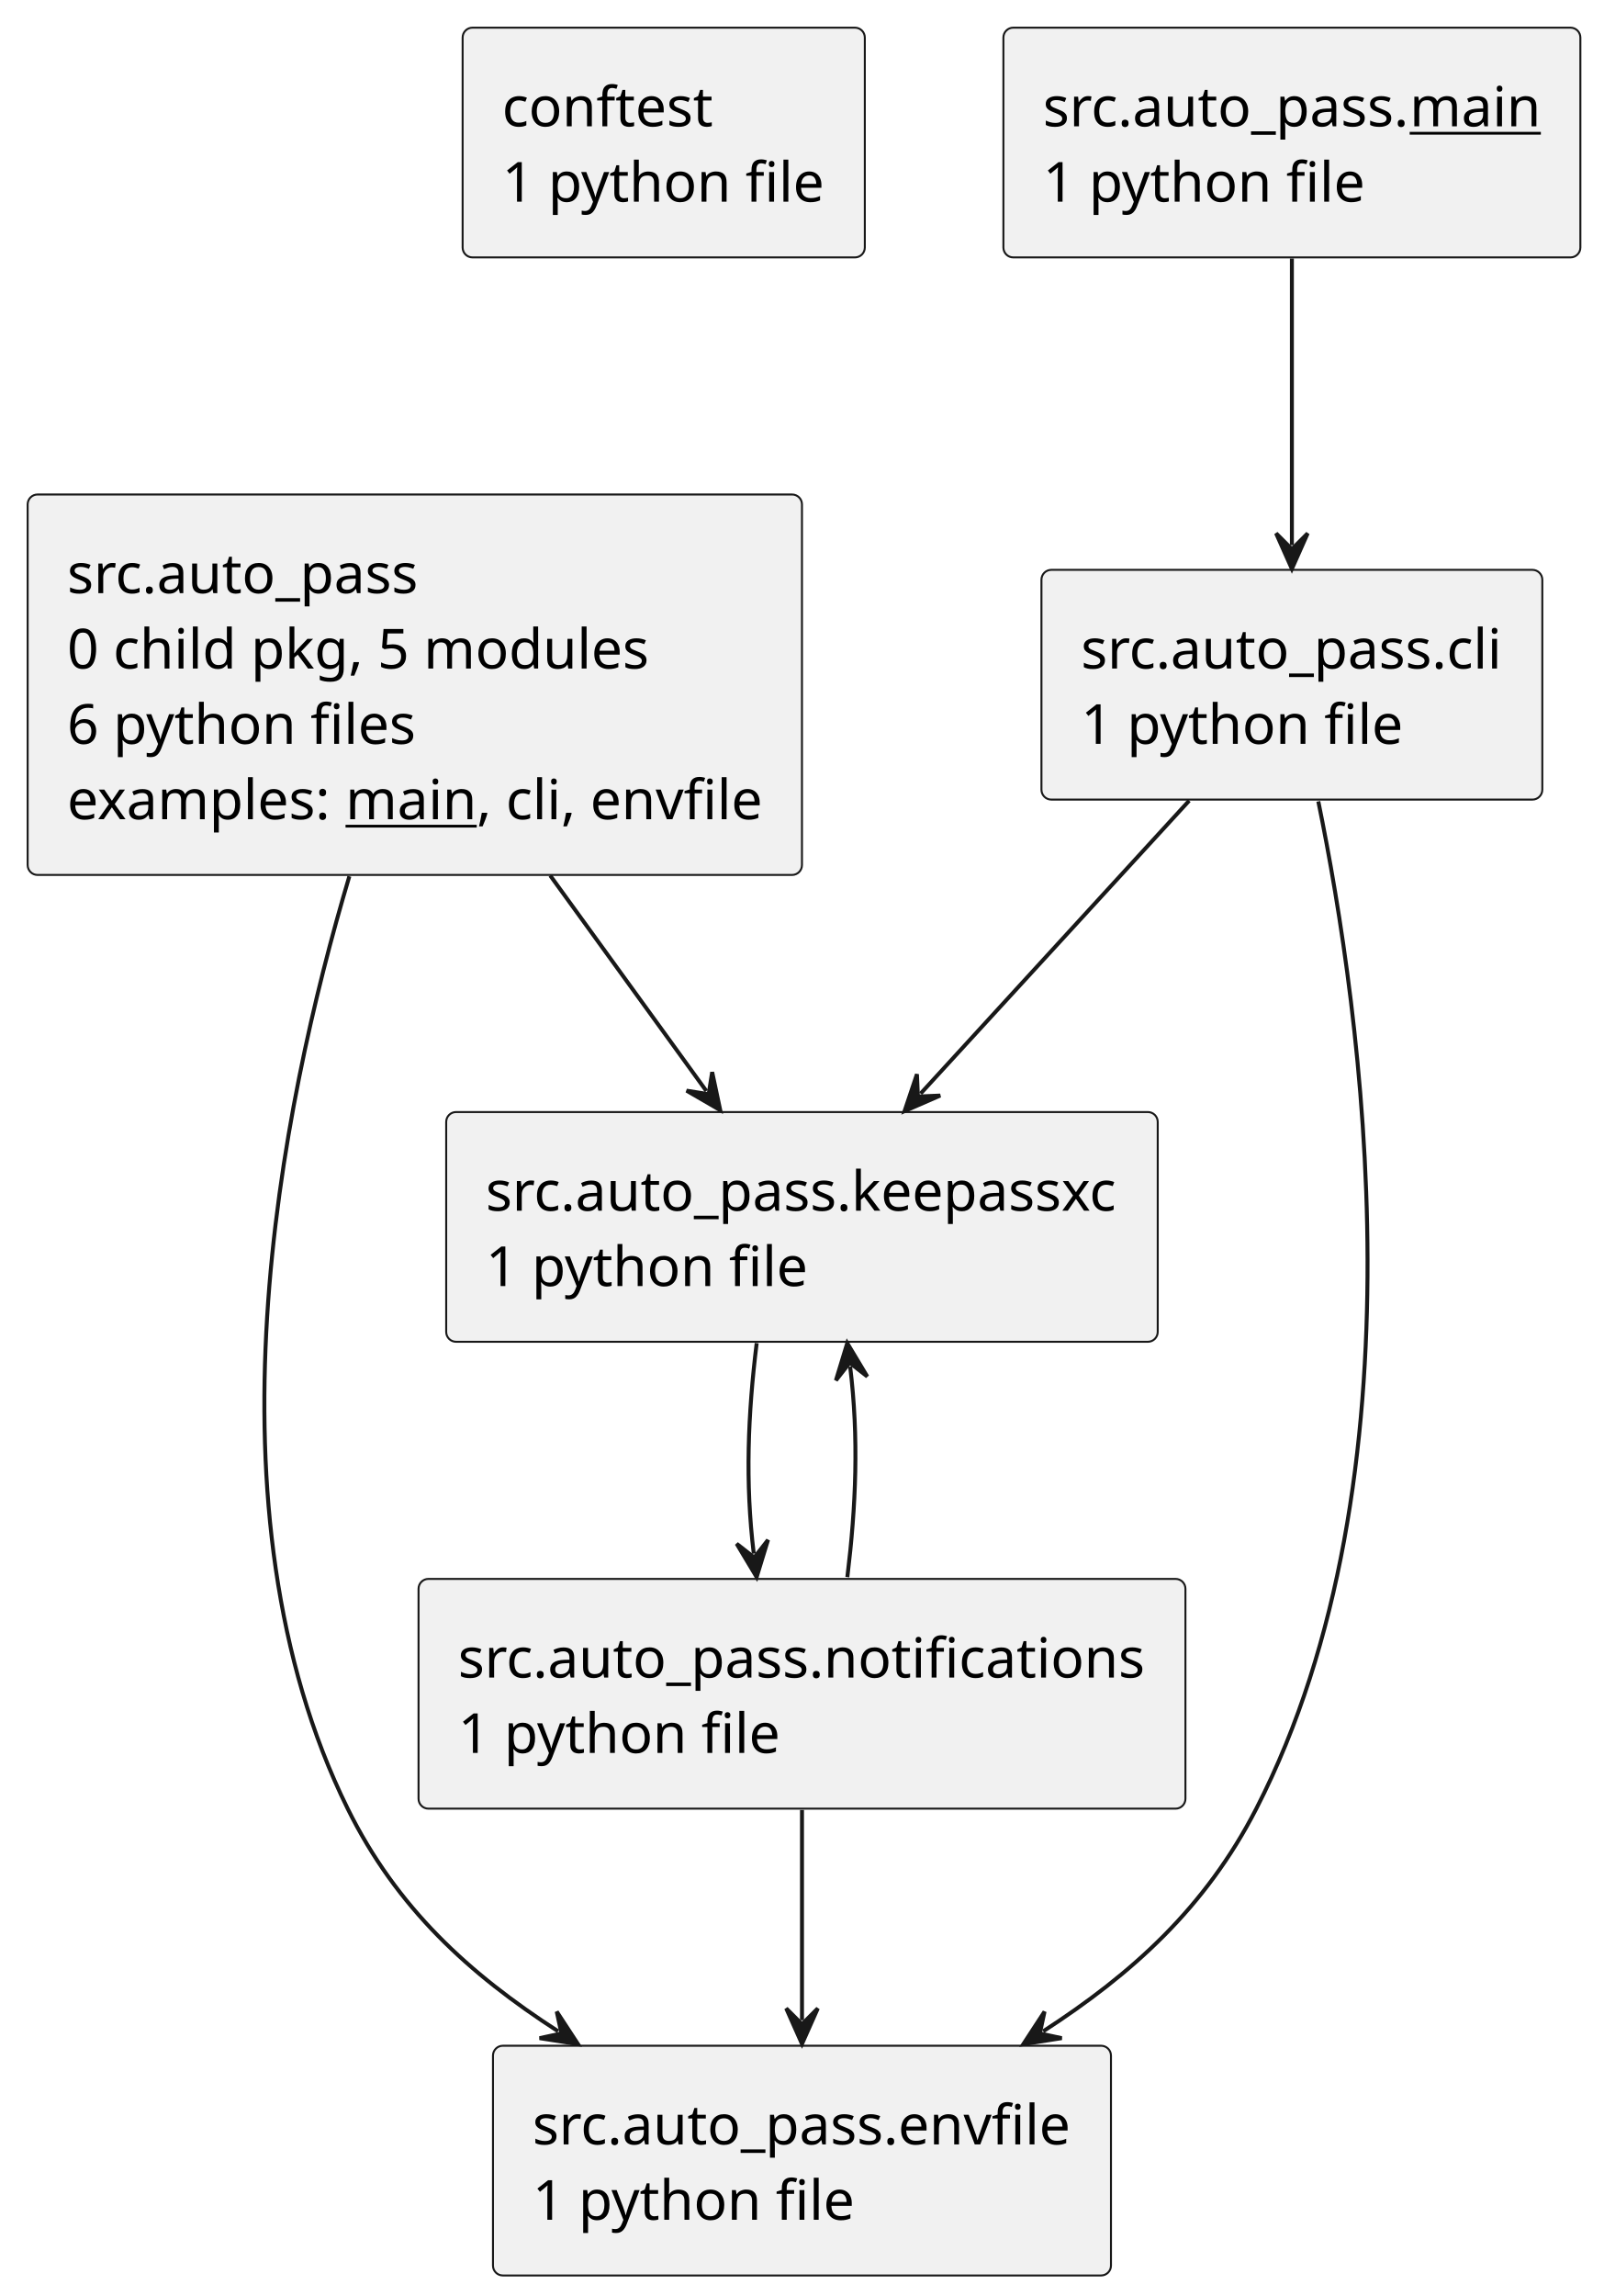
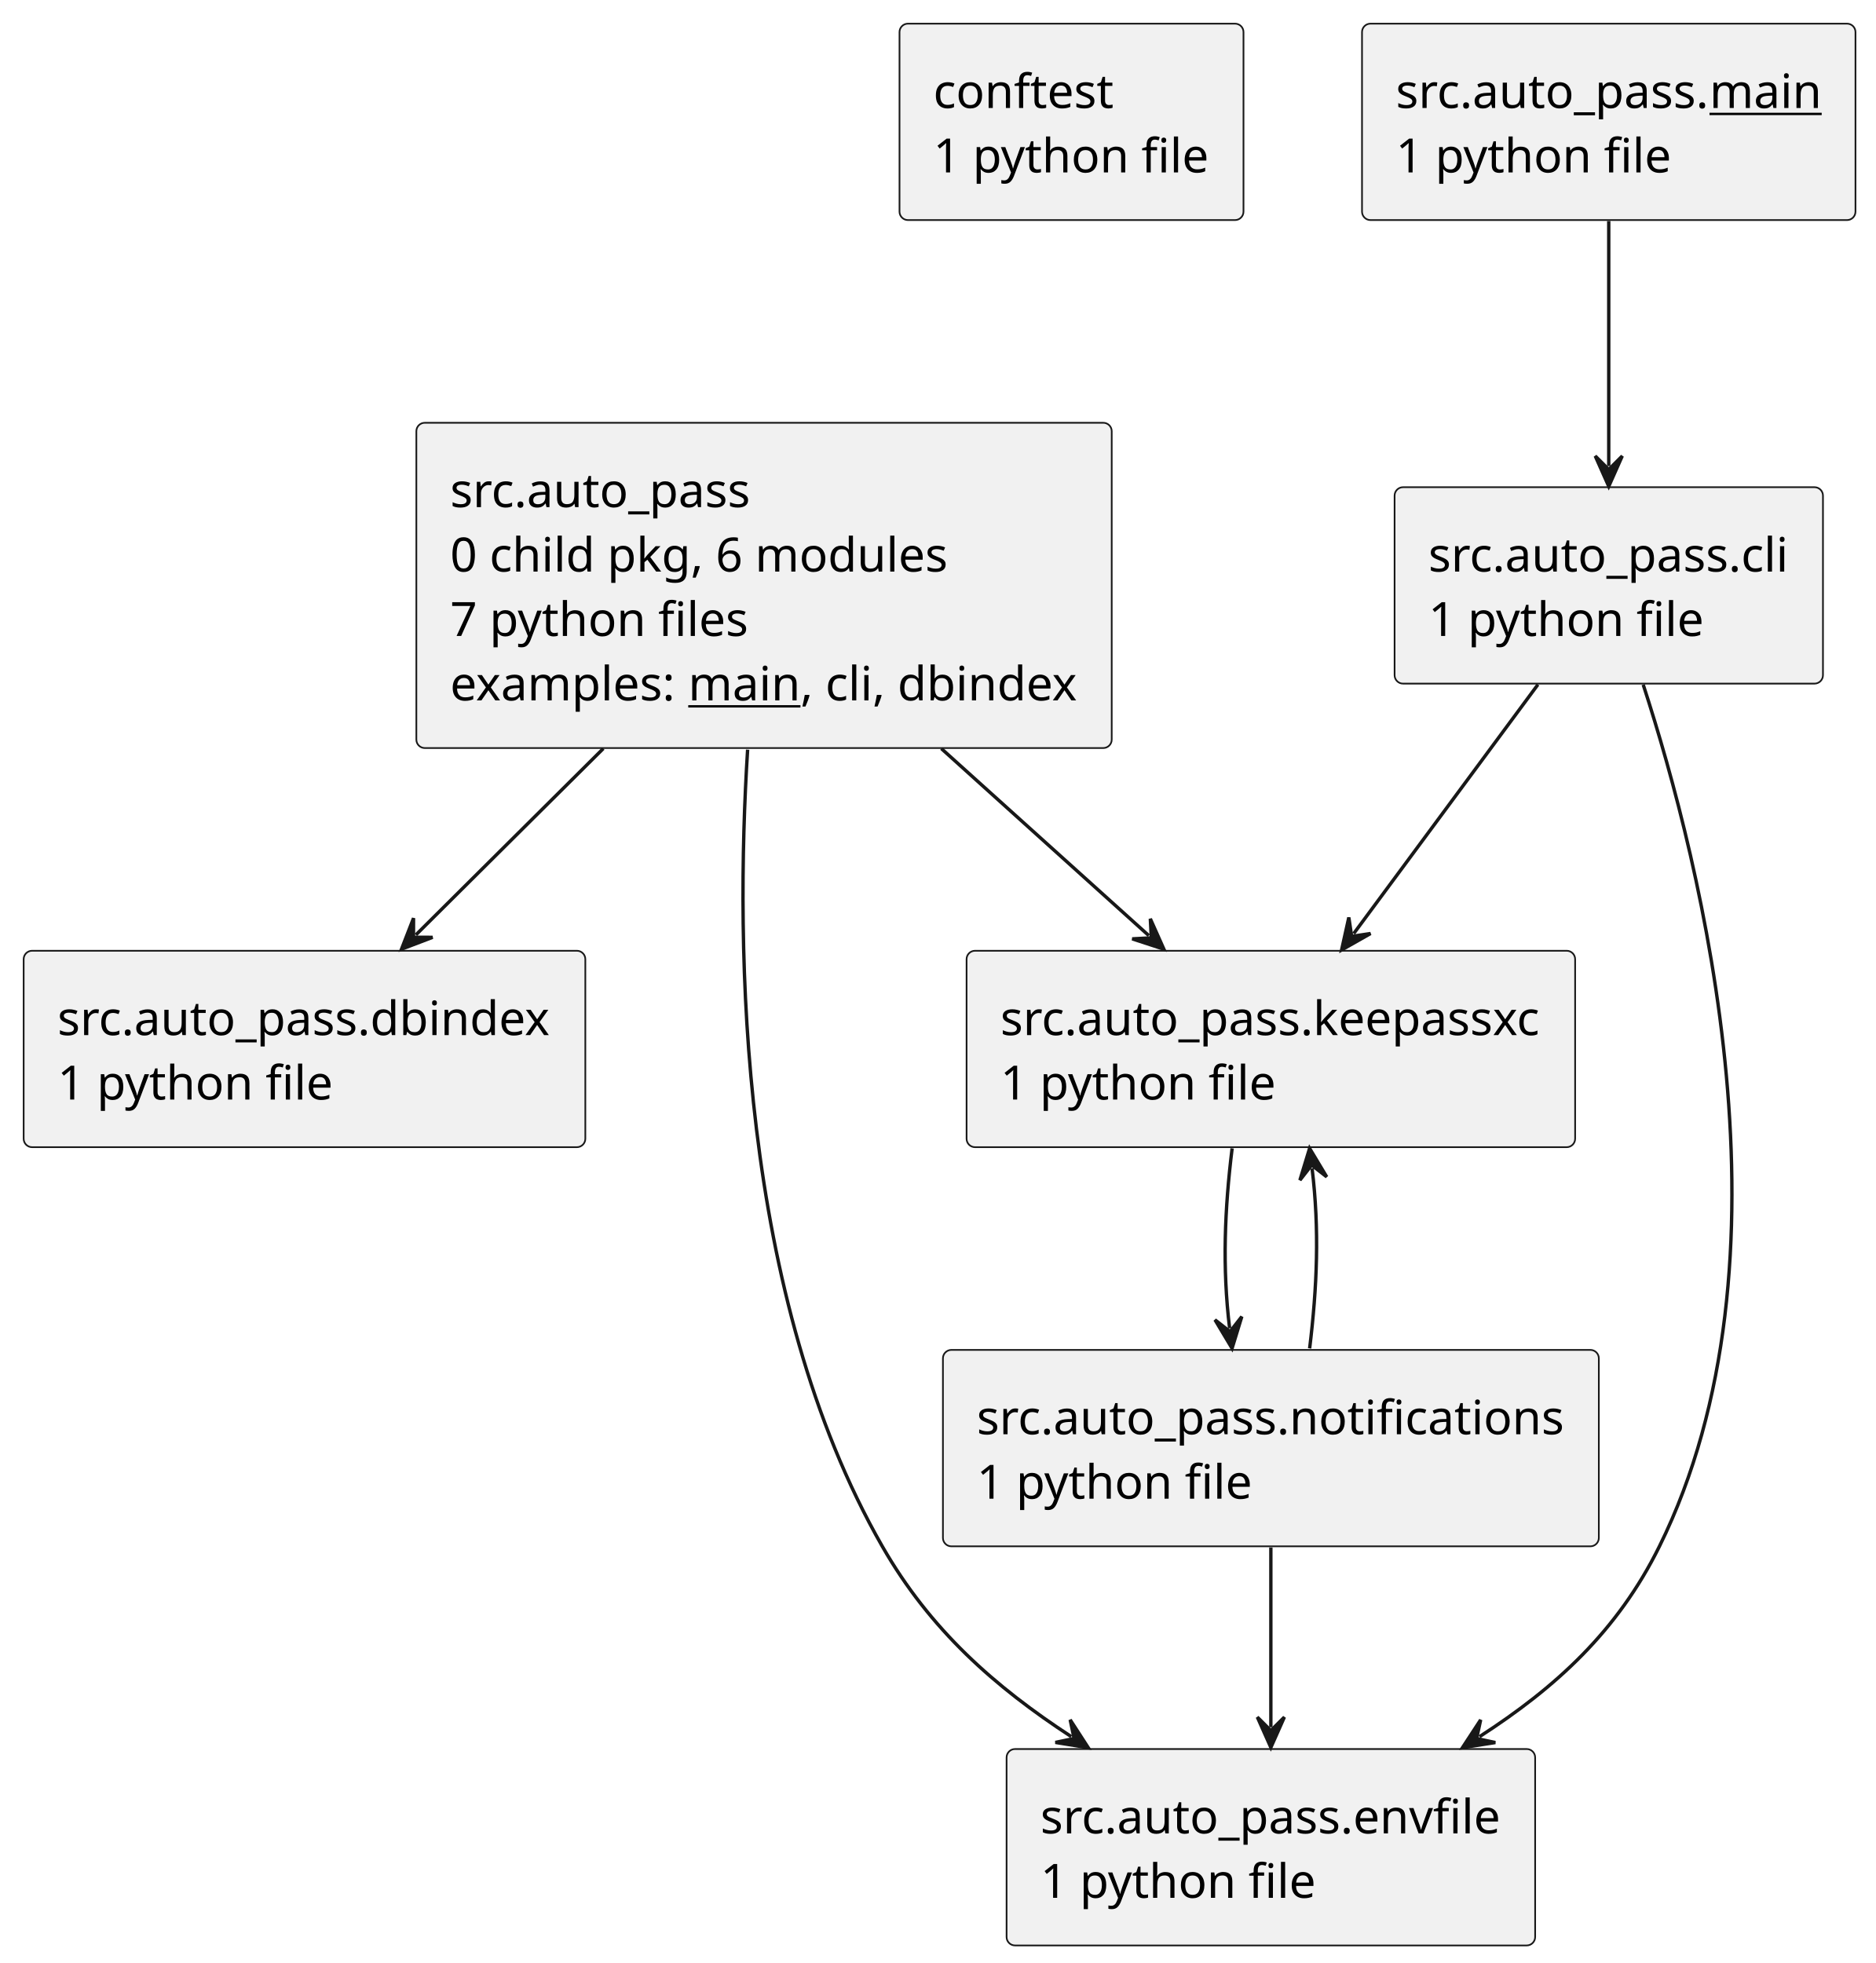
- <svg xmlns="http://www.w3.org/2000/svg" contentStyleType="text/css" data-diagram-type="DESCRIPTION" height="581px" preserveAspectRatio="none" style="width:406px;height:581px;background:#FFFFFF;" version="1.1" viewBox="0 0 406 581" width="406px" zoomAndPan="magnify">
+ <svg xmlns="http://www.w3.org/2000/svg" contentStyleType="text/css" data-diagram-type="DESCRIPTION" height="581px" preserveAspectRatio="none" style="width:555px;height:581px;background:#FFFFFF;" version="1.1" viewBox="0 0 555 581" width="555px" zoomAndPan="magnify">
  <defs />
  <g>
    <g class="entity" data-qualified-name="conftest" data-source-line="4" id="ent0002">
-       <rect fill="#F1F1F1" height="58.136" rx="2.5" ry="2.5" style="stroke:#181818;stroke-width:0.5;" width="101.802" x="117.1" y="7" />
-       <text fill="#000000" font-family="sans-serif" font-size="14" lengthAdjust="spacing" textLength="53.368" x="127.1" y="31.966">conftest</text>
-       <text fill="#000000" font-family="sans-serif" font-size="14" lengthAdjust="spacing" textLength="81.802" x="127.1" y="51.034">1 python file</text>
+       <rect fill="#F1F1F1" height="58.136" rx="2.5" ry="2.5" style="stroke:#181818;stroke-width:0.5;" width="101.802" x="266.21" y="7" />
+       <text fill="#000000" font-family="sans-serif" font-size="14" lengthAdjust="spacing" textLength="53.368" x="276.21" y="31.966">conftest</text>
+       <text fill="#000000" font-family="sans-serif" font-size="14" lengthAdjust="spacing" textLength="81.802" x="276.21" y="51.034">1 python file</text>
    </g>
    <g class="entity" data-qualified-name="src.auto_pass" data-source-line="5" id="ent0003">
-       <rect fill="#F1F1F1" height="96.272" rx="2.5" ry="2.5" style="stroke:#181818;stroke-width:0.5;" width="195.993" x="7" y="125.13" />
-       <text fill="#000000" font-family="sans-serif" font-size="14" lengthAdjust="spacing" textLength="89.082" x="17" y="150.096">src.auto_pass</text>
-       <text fill="#000000" font-family="sans-serif" font-size="14" lengthAdjust="spacing" textLength="147.265" x="17" y="169.164">0 child pkg, 5 modules</text>
-       <text fill="#000000" font-family="sans-serif" font-size="14" lengthAdjust="spacing" textLength="88.508" x="17" y="188.232">6 python files</text>
-       <text fill="#000000" font-family="sans-serif" font-size="14" lengthAdjust="spacing" textLength="66.822" x="17" y="207.3">examples:</text>
-       <text fill="#000000" font-family="sans-serif" font-size="14" lengthAdjust="spacing" text-decoration="underline" textLength="33.208" x="87.462" y="207.3">main</text>
-       <text fill="#000000" font-family="sans-serif" font-size="14" lengthAdjust="spacing" textLength="72.324" x="120.67" y="207.3">, cli, envfile</text>
+       <rect fill="#F1F1F1" height="96.272" rx="2.5" ry="2.5" style="stroke:#181818;stroke-width:0.5;" width="205.793" x="123.22" y="125.13" />
+       <text fill="#000000" font-family="sans-serif" font-size="14" lengthAdjust="spacing" textLength="89.082" x="133.22" y="150.096">src.auto_pass</text>
+       <text fill="#000000" font-family="sans-serif" font-size="14" lengthAdjust="spacing" textLength="147.265" x="133.22" y="169.164">0 child pkg, 6 modules</text>
+       <text fill="#000000" font-family="sans-serif" font-size="14" lengthAdjust="spacing" textLength="88.508" x="133.22" y="188.232">7 python files</text>
+       <text fill="#000000" font-family="sans-serif" font-size="14" lengthAdjust="spacing" textLength="66.822" x="133.22" y="207.3">examples:</text>
+       <text fill="#000000" font-family="sans-serif" font-size="14" lengthAdjust="spacing" text-decoration="underline" textLength="33.208" x="203.682" y="207.3">main</text>
+       <text fill="#000000" font-family="sans-serif" font-size="14" lengthAdjust="spacing" textLength="82.124" x="236.89" y="207.3">, cli, dbindex</text>
    </g>
    <g class="entity" data-qualified-name="src.auto_pass.__main__" data-source-line="6" id="ent0004">
-       <rect fill="#F1F1F1" height="58.136" rx="2.5" ry="2.5" style="stroke:#181818;stroke-width:0.5;" width="146.042" x="253.98" y="7" />
-       <text fill="#000000" font-family="sans-serif" font-size="14" lengthAdjust="spacing" textLength="92.834" x="263.98" y="31.966">src.auto_pass.</text>
-       <text fill="#000000" font-family="sans-serif" font-size="14" lengthAdjust="spacing" text-decoration="underline" textLength="33.208" x="356.814" y="31.966">main</text>
-       <text fill="#000000" font-family="sans-serif" font-size="14" lengthAdjust="spacing" textLength="81.802" x="263.98" y="51.034">1 python file</text>
+       <rect fill="#F1F1F1" height="58.136" rx="2.5" ry="2.5" style="stroke:#181818;stroke-width:0.5;" width="146.042" x="403.09" y="7" />
+       <text fill="#000000" font-family="sans-serif" font-size="14" lengthAdjust="spacing" textLength="92.834" x="413.09" y="31.966">src.auto_pass.</text>
+       <text fill="#000000" font-family="sans-serif" font-size="14" lengthAdjust="spacing" text-decoration="underline" textLength="33.208" x="505.924" y="31.966">main</text>
+       <text fill="#000000" font-family="sans-serif" font-size="14" lengthAdjust="spacing" textLength="81.802" x="413.09" y="51.034">1 python file</text>
    </g>
    <g class="entity" data-qualified-name="src.auto_pass.cli" data-source-line="7" id="ent0005">
-       <rect fill="#F1F1F1" height="58.136" rx="2.5" ry="2.5" style="stroke:#181818;stroke-width:0.5;" width="126.778" x="263.61" y="144.2" />
-       <text fill="#000000" font-family="sans-serif" font-size="14" lengthAdjust="spacing" textLength="106.778" x="273.61" y="169.166">src.auto_pass.cli</text>
-       <text fill="#000000" font-family="sans-serif" font-size="14" lengthAdjust="spacing" textLength="81.802" x="273.61" y="188.234">1 python file</text>
+       <rect fill="#F1F1F1" height="58.136" rx="2.5" ry="2.5" style="stroke:#181818;stroke-width:0.5;" width="126.778" x="412.73" y="144.2" />
+       <text fill="#000000" font-family="sans-serif" font-size="14" lengthAdjust="spacing" textLength="106.778" x="422.73" y="169.166">src.auto_pass.cli</text>
+       <text fill="#000000" font-family="sans-serif" font-size="14" lengthAdjust="spacing" textLength="81.802" x="422.73" y="188.234">1 python file</text>
    </g>
-     <g class="entity" data-qualified-name="src.auto_pass.envfile" data-source-line="8" id="ent0006">
-       <rect fill="#F1F1F1" height="58.136" rx="2.5" ry="2.5" style="stroke:#181818;stroke-width:0.5;" width="156.429" x="124.78" y="517.67" />
-       <text fill="#000000" font-family="sans-serif" font-size="14" lengthAdjust="spacing" textLength="136.429" x="134.78" y="542.636">src.auto_pass.envfile</text>
-       <text fill="#000000" font-family="sans-serif" font-size="14" lengthAdjust="spacing" textLength="81.802" x="134.78" y="561.704">1 python file</text>
+     <g class="entity" data-qualified-name="src.auto_pass.dbindex" data-source-line="8" id="ent0006">
+       <rect fill="#F1F1F1" height="58.136" rx="2.5" ry="2.5" style="stroke:#181818;stroke-width:0.5;" width="166.23" x="7" y="281.4" />
+       <text fill="#000000" font-family="sans-serif" font-size="14" lengthAdjust="spacing" textLength="146.23" x="17" y="306.366">src.auto_pass.dbindex</text>
+       <text fill="#000000" font-family="sans-serif" font-size="14" lengthAdjust="spacing" textLength="81.802" x="17" y="325.434">1 python file</text>
    </g>
-     <g class="entity" data-qualified-name="src.auto_pass.keepassxc" data-source-line="9" id="ent0007">
-       <rect fill="#F1F1F1" height="58.136" rx="2.5" ry="2.5" style="stroke:#181818;stroke-width:0.5;" width="180.103" x="112.94" y="281.4" />
-       <text fill="#000000" font-family="sans-serif" font-size="14" lengthAdjust="spacing" textLength="160.103" x="122.94" y="306.366">src.auto_pass.keepassxc</text>
-       <text fill="#000000" font-family="sans-serif" font-size="14" lengthAdjust="spacing" textLength="81.802" x="122.94" y="325.434">1 python file</text>
+     <g class="entity" data-qualified-name="src.auto_pass.envfile" data-source-line="9" id="ent0007">
+       <rect fill="#F1F1F1" height="58.136" rx="2.5" ry="2.5" style="stroke:#181818;stroke-width:0.5;" width="156.429" x="297.9" y="517.67" />
+       <text fill="#000000" font-family="sans-serif" font-size="14" lengthAdjust="spacing" textLength="136.429" x="307.9" y="542.636">src.auto_pass.envfile</text>
+       <text fill="#000000" font-family="sans-serif" font-size="14" lengthAdjust="spacing" textLength="81.802" x="307.9" y="561.704">1 python file</text>
    </g>
-     <g class="entity" data-qualified-name="src.auto_pass.notifications" data-source-line="10" id="ent0008">
-       <rect fill="#F1F1F1" height="58.136" rx="2.5" ry="2.5" style="stroke:#181818;stroke-width:0.5;" width="194.117" x="105.94" y="399.54" />
-       <text fill="#000000" font-family="sans-serif" font-size="14" lengthAdjust="spacing" textLength="174.117" x="115.94" y="424.506">src.auto_pass.notifications</text>
-       <text fill="#000000" font-family="sans-serif" font-size="14" lengthAdjust="spacing" textLength="81.802" x="115.94" y="443.574">1 python file</text>
+     <g class="entity" data-qualified-name="src.auto_pass.keepassxc" data-source-line="10" id="ent0008">
+       <rect fill="#F1F1F1" height="58.136" rx="2.5" ry="2.5" style="stroke:#181818;stroke-width:0.5;" width="180.103" x="286.06" y="281.4" />
+       <text fill="#000000" font-family="sans-serif" font-size="14" lengthAdjust="spacing" textLength="160.103" x="296.06" y="306.366">src.auto_pass.keepassxc</text>
+       <text fill="#000000" font-family="sans-serif" font-size="14" lengthAdjust="spacing" textLength="81.802" x="296.06" y="325.434">1 python file</text>
    </g>
-     <g class="link" data-entity-1="ent0003" data-entity-2="ent0006" data-link-type="dependency" data-source-line="11" id="lnk9">
-       <path d="M88.43,221.74 C70.92,280.44 50.57,381.88 88,457.67 C100.41,482.82 118.789,499.506 141.269,514.016" fill="none" id="src.auto_pass-to-src.auto_pass.envfile" style="stroke:#181818;stroke-width:1;" />
-       <polygon fill="#181818" points="146.31,517.27,140.918,509.029,142.109,514.558,136.579,515.75,146.31,517.27" style="stroke:#181818;stroke-width:1;" />
+     <g class="entity" data-qualified-name="src.auto_pass.notifications" data-source-line="11" id="ent0009">
+       <rect fill="#F1F1F1" height="58.136" rx="2.5" ry="2.5" style="stroke:#181818;stroke-width:0.5;" width="194.117" x="279.06" y="399.54" />
+       <text fill="#000000" font-family="sans-serif" font-size="14" lengthAdjust="spacing" textLength="174.117" x="289.06" y="424.506">src.auto_pass.notifications</text>
+       <text fill="#000000" font-family="sans-serif" font-size="14" lengthAdjust="spacing" textLength="81.802" x="289.06" y="443.574">1 python file</text>
    </g>
-     <g class="link" data-entity-1="ent0003" data-entity-2="ent0007" data-link-type="dependency" data-source-line="12" id="lnk10">
-       <path d="M139.27,221.55 C153.62,241.35 166.308,258.863 178.788,276.073" fill="none" id="src.auto_pass-to-src.auto_pass.keepassxc" style="stroke:#181818;stroke-width:1;" />
-       <polygon fill="#181818" points="182.31,280.93,180.265,271.296,179.375,276.882,173.788,275.992,182.31,280.93" style="stroke:#181818;stroke-width:1;" />
+     <g class="link" data-entity-1="ent0003" data-entity-2="ent0006" data-link-type="dependency" data-source-line="12" id="lnk10">
+       <path d="M178.55,221.55 C158.63,241.35 140.396,259.491 123.076,276.701" fill="none" id="src.auto_pass-to-src.auto_pass.dbindex" style="stroke:#181818;stroke-width:1;" />
+       <polygon fill="#181818" points="118.82,280.93,128.024,277.424,122.367,277.406,122.385,271.749,118.82,280.93" style="stroke:#181818;stroke-width:1;" />
    </g>
-     <g class="link" data-entity-1="ent0004" data-entity-2="ent0005" data-link-type="dependency" data-source-line="13" id="lnk11">
-       <path d="M327,65.41 C327,88.48 327,114.9 327,137.96" fill="none" id="src.auto_pass.__main__-to-src.auto_pass.cli" style="stroke:#181818;stroke-width:1;" />
-       <polygon fill="#181818" points="327,143.96,331,134.96,327,138.96,323,134.96,327,143.96" style="stroke:#181818;stroke-width:1;" />
+     <g class="link" data-entity-1="ent0003" data-entity-2="ent0007" data-link-type="dependency" data-source-line="13" id="lnk11">
+       <path d="M221.26,221.88 C217.51,281.18 218.74,383.68 261.11,457.67 C275.3,482.44 294.485,499.281 317.045,514.001" fill="none" id="src.auto_pass-to-src.auto_pass.envfile" style="stroke:#181818;stroke-width:1;" />
+       <polygon fill="#181818" points="322.07,517.28,316.718,509.012,317.882,514.548,312.347,515.712,322.07,517.28" style="stroke:#181818;stroke-width:1;" />
    </g>
-     <g class="link" data-entity-1="ent0005" data-entity-2="ent0006" data-link-type="dependency" data-source-line="14" id="lnk12">
-       <path d="M333.69,202.79 C344.65,256.22 361.18,373.6 318,457.67 C305.13,482.73 286.547,499.46 264.047,514.02" fill="none" id="src.auto_pass.cli-to-src.auto_pass.envfile" style="stroke:#181818;stroke-width:1;" />
-       <polygon fill="#181818" points="259.01,517.28,268.739,515.749,263.208,514.564,264.393,509.032,259.01,517.28" style="stroke:#181818;stroke-width:1;" />
+     <g class="link" data-entity-1="ent0003" data-entity-2="ent0008" data-link-type="dependency" data-source-line="14" id="lnk12">
+       <path d="M278.58,221.55 C300.54,241.35 320.893,259.704 339.993,276.914" fill="none" id="src.auto_pass-to-src.auto_pass.keepassxc" style="stroke:#181818;stroke-width:1;" />
+       <polygon fill="#181818" points="344.45,280.93,340.441,271.934,340.736,277.583,335.086,277.877,344.45,280.93" style="stroke:#181818;stroke-width:1;" />
    </g>
-     <g class="link" data-entity-1="ent0005" data-entity-2="ent0007" data-link-type="dependency" data-source-line="15" id="lnk13">
-       <path d="M301,202.61 C279.84,225.69 254.166,253.678 233.016,276.738" fill="none" id="src.auto_pass.cli-to-src.auto_pass.keepassxc" style="stroke:#181818;stroke-width:1;" />
-       <polygon fill="#181818" points="228.96,281.16,237.991,277.231,232.34,277.475,232.095,271.824,228.96,281.16" style="stroke:#181818;stroke-width:1;" />
+     <g class="link" data-entity-1="ent0004" data-entity-2="ent0005" data-link-type="dependency" data-source-line="15" id="lnk13">
+       <path d="M476.11,65.41 C476.11,88.48 476.11,114.9 476.11,137.96" fill="none" id="src.auto_pass.__main__-to-src.auto_pass.cli" style="stroke:#181818;stroke-width:1;" />
+       <polygon fill="#181818" points="476.11,143.96,480.11,134.96,476.11,138.96,472.11,134.96,476.11,143.96" style="stroke:#181818;stroke-width:1;" />
    </g>
-     <g class="link" data-entity-1="ent0007" data-entity-2="ent0008" data-link-type="dependency" data-source-line="16" id="lnk14">
-       <path d="M191.53,339.88 C189.32,357.88 188.593,375.114 190.793,393.134" fill="none" id="src.auto_pass.keepassxc-to-src.auto_pass.notifications" style="stroke:#181818;stroke-width:1;" />
-       <polygon fill="#181818" points="191.52,399.09,194.4,389.672,190.914,394.127,186.459,390.641,191.52,399.09" style="stroke:#181818;stroke-width:1;" />
+     <g class="link" data-entity-1="ent0005" data-entity-2="ent0007" data-link-type="dependency" data-source-line="16" id="lnk14">
+       <path d="M486.31,202.64 C503.62,255.84 533,372.85 491.11,457.67 C478.7,482.82 460.331,499.506 437.851,514.016" fill="none" id="src.auto_pass.cli-to-src.auto_pass.envfile" style="stroke:#181818;stroke-width:1;" />
+       <polygon fill="#181818" points="432.81,517.27,442.541,515.75,437.011,514.558,438.202,509.029,432.81,517.27" style="stroke:#181818;stroke-width:1;" />
    </g>
-     <g class="link" data-entity-1="ent0008" data-entity-2="ent0007" data-link-type="dependency" data-source-line="18" id="lnk16">
-       <path d="M214.48,399.09 C216.67,381.07 217.401,363.835 215.191,345.835" fill="none" id="src.auto_pass.notifications-to-src.auto_pass.keepassxc" style="stroke:#181818;stroke-width:1;" />
-       <polygon fill="#181818" points="214.46,339.88,211.587,349.3,215.069,344.843,219.527,348.325,214.46,339.88" style="stroke:#181818;stroke-width:1;" />
+     <g class="link" data-entity-1="ent0005" data-entity-2="ent0008" data-link-type="dependency" data-source-line="17" id="lnk15">
+       <path d="M455.15,202.61 C438.08,225.69 417.678,253.276 400.618,276.337" fill="none" id="src.auto_pass.cli-to-src.auto_pass.keepassxc" style="stroke:#181818;stroke-width:1;" />
+       <polygon fill="#181818" points="397.05,281.16,405.618,276.304,400.024,277.14,399.187,271.546,397.05,281.16" style="stroke:#181818;stroke-width:1;" />
    </g>
-     <g class="link" data-entity-1="ent0008" data-entity-2="ent0006" data-link-type="dependency" data-source-line="17" id="lnk15">
-       <path d="M203,458.02 C203,476.01 203,493.21 203,511.22" fill="none" id="src.auto_pass.notifications-to-src.auto_pass.envfile" style="stroke:#181818;stroke-width:1;" />
-       <polygon fill="#181818" points="203,517.22,207,508.22,203,512.22,199,508.22,203,517.22" style="stroke:#181818;stroke-width:1;" />
+     <g class="link" data-entity-1="ent0008" data-entity-2="ent0009" data-link-type="dependency" data-source-line="18" id="lnk16">
+       <path d="M364.65,339.88 C362.44,357.88 361.716,375.114 363.906,393.134" fill="none" id="src.auto_pass.keepassxc-to-src.auto_pass.notifications" style="stroke:#181818;stroke-width:1;" />
+       <polygon fill="#181818" points="364.63,399.09,367.515,389.673,364.027,394.127,359.573,390.638,364.63,399.09" style="stroke:#181818;stroke-width:1;" />
+     </g>
+     <g class="link" data-entity-1="ent0009" data-entity-2="ent0008" data-link-type="dependency" data-source-line="20" id="lnk18">
+       <path d="M387.59,399.09 C389.79,381.07 390.521,363.835 388.311,345.835" fill="none" id="src.auto_pass.notifications-to-src.auto_pass.keepassxc" style="stroke:#181818;stroke-width:1;" />
+       <polygon fill="#181818" points="387.58,339.88,384.707,349.3,388.189,344.843,392.647,348.325,387.58,339.88" style="stroke:#181818;stroke-width:1;" />
+     </g>
+     <g class="link" data-entity-1="ent0009" data-entity-2="ent0007" data-link-type="dependency" data-source-line="19" id="lnk17">
+       <path d="M376.11,458.02 C376.11,476.01 376.11,493.21 376.11,511.22" fill="none" id="src.auto_pass.notifications-to-src.auto_pass.envfile" style="stroke:#181818;stroke-width:1;" />
+       <polygon fill="#181818" points="376.11,517.22,380.11,508.22,376.11,512.22,372.11,508.22,376.11,517.22" style="stroke:#181818;stroke-width:1;" />
    </g>
  </g>
</svg>
